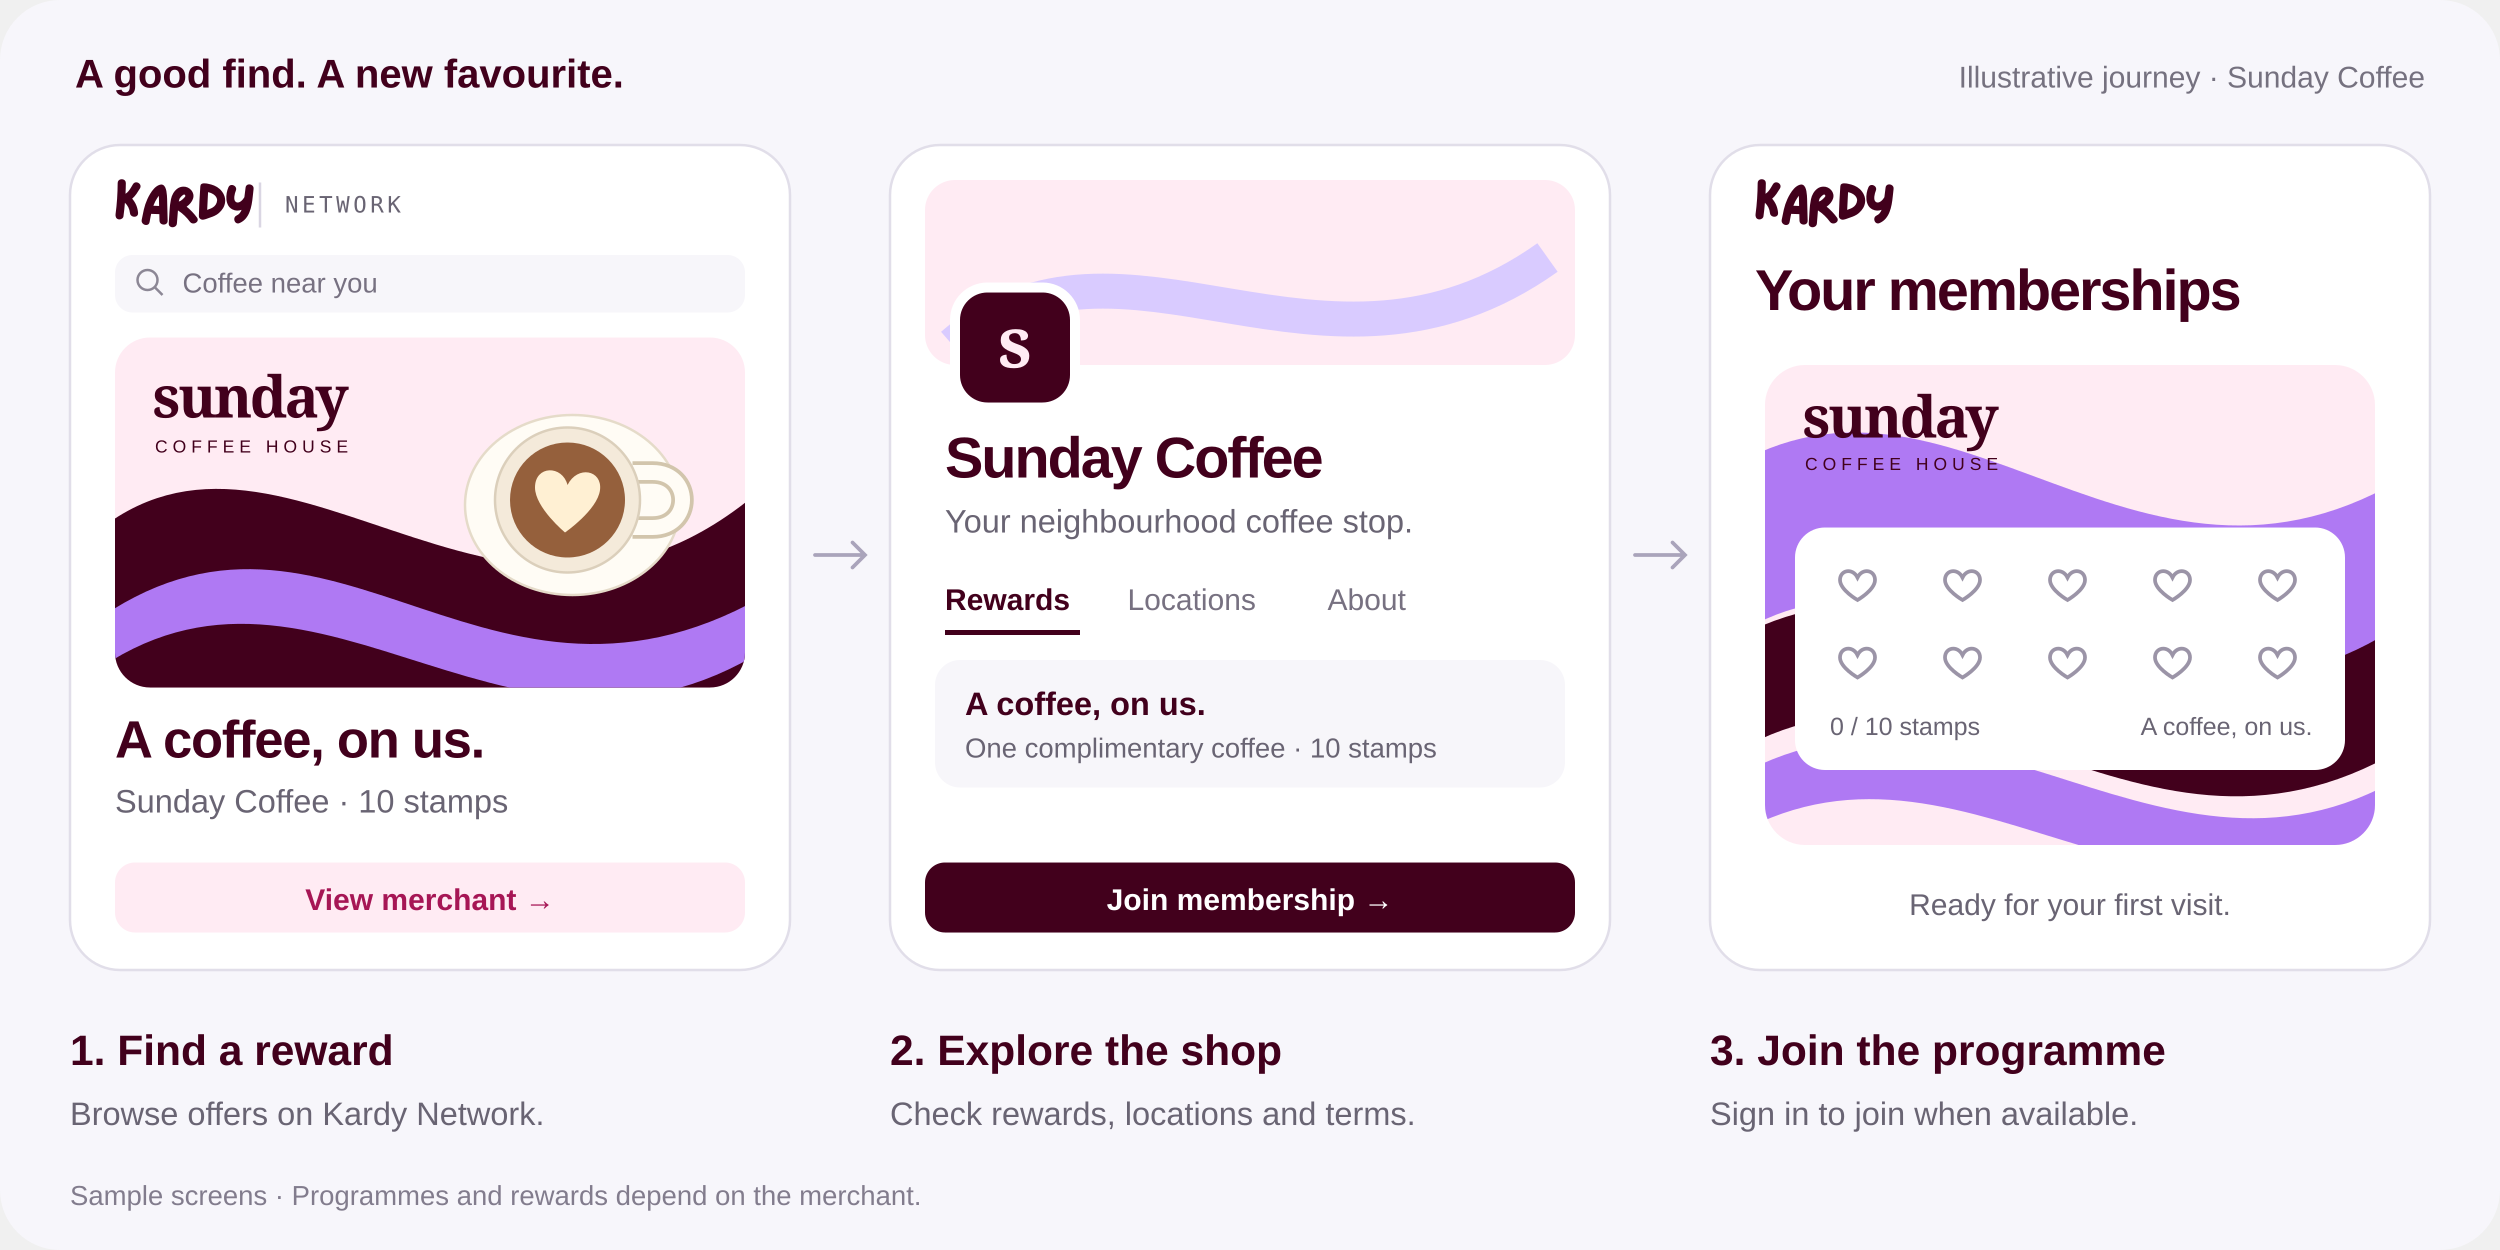
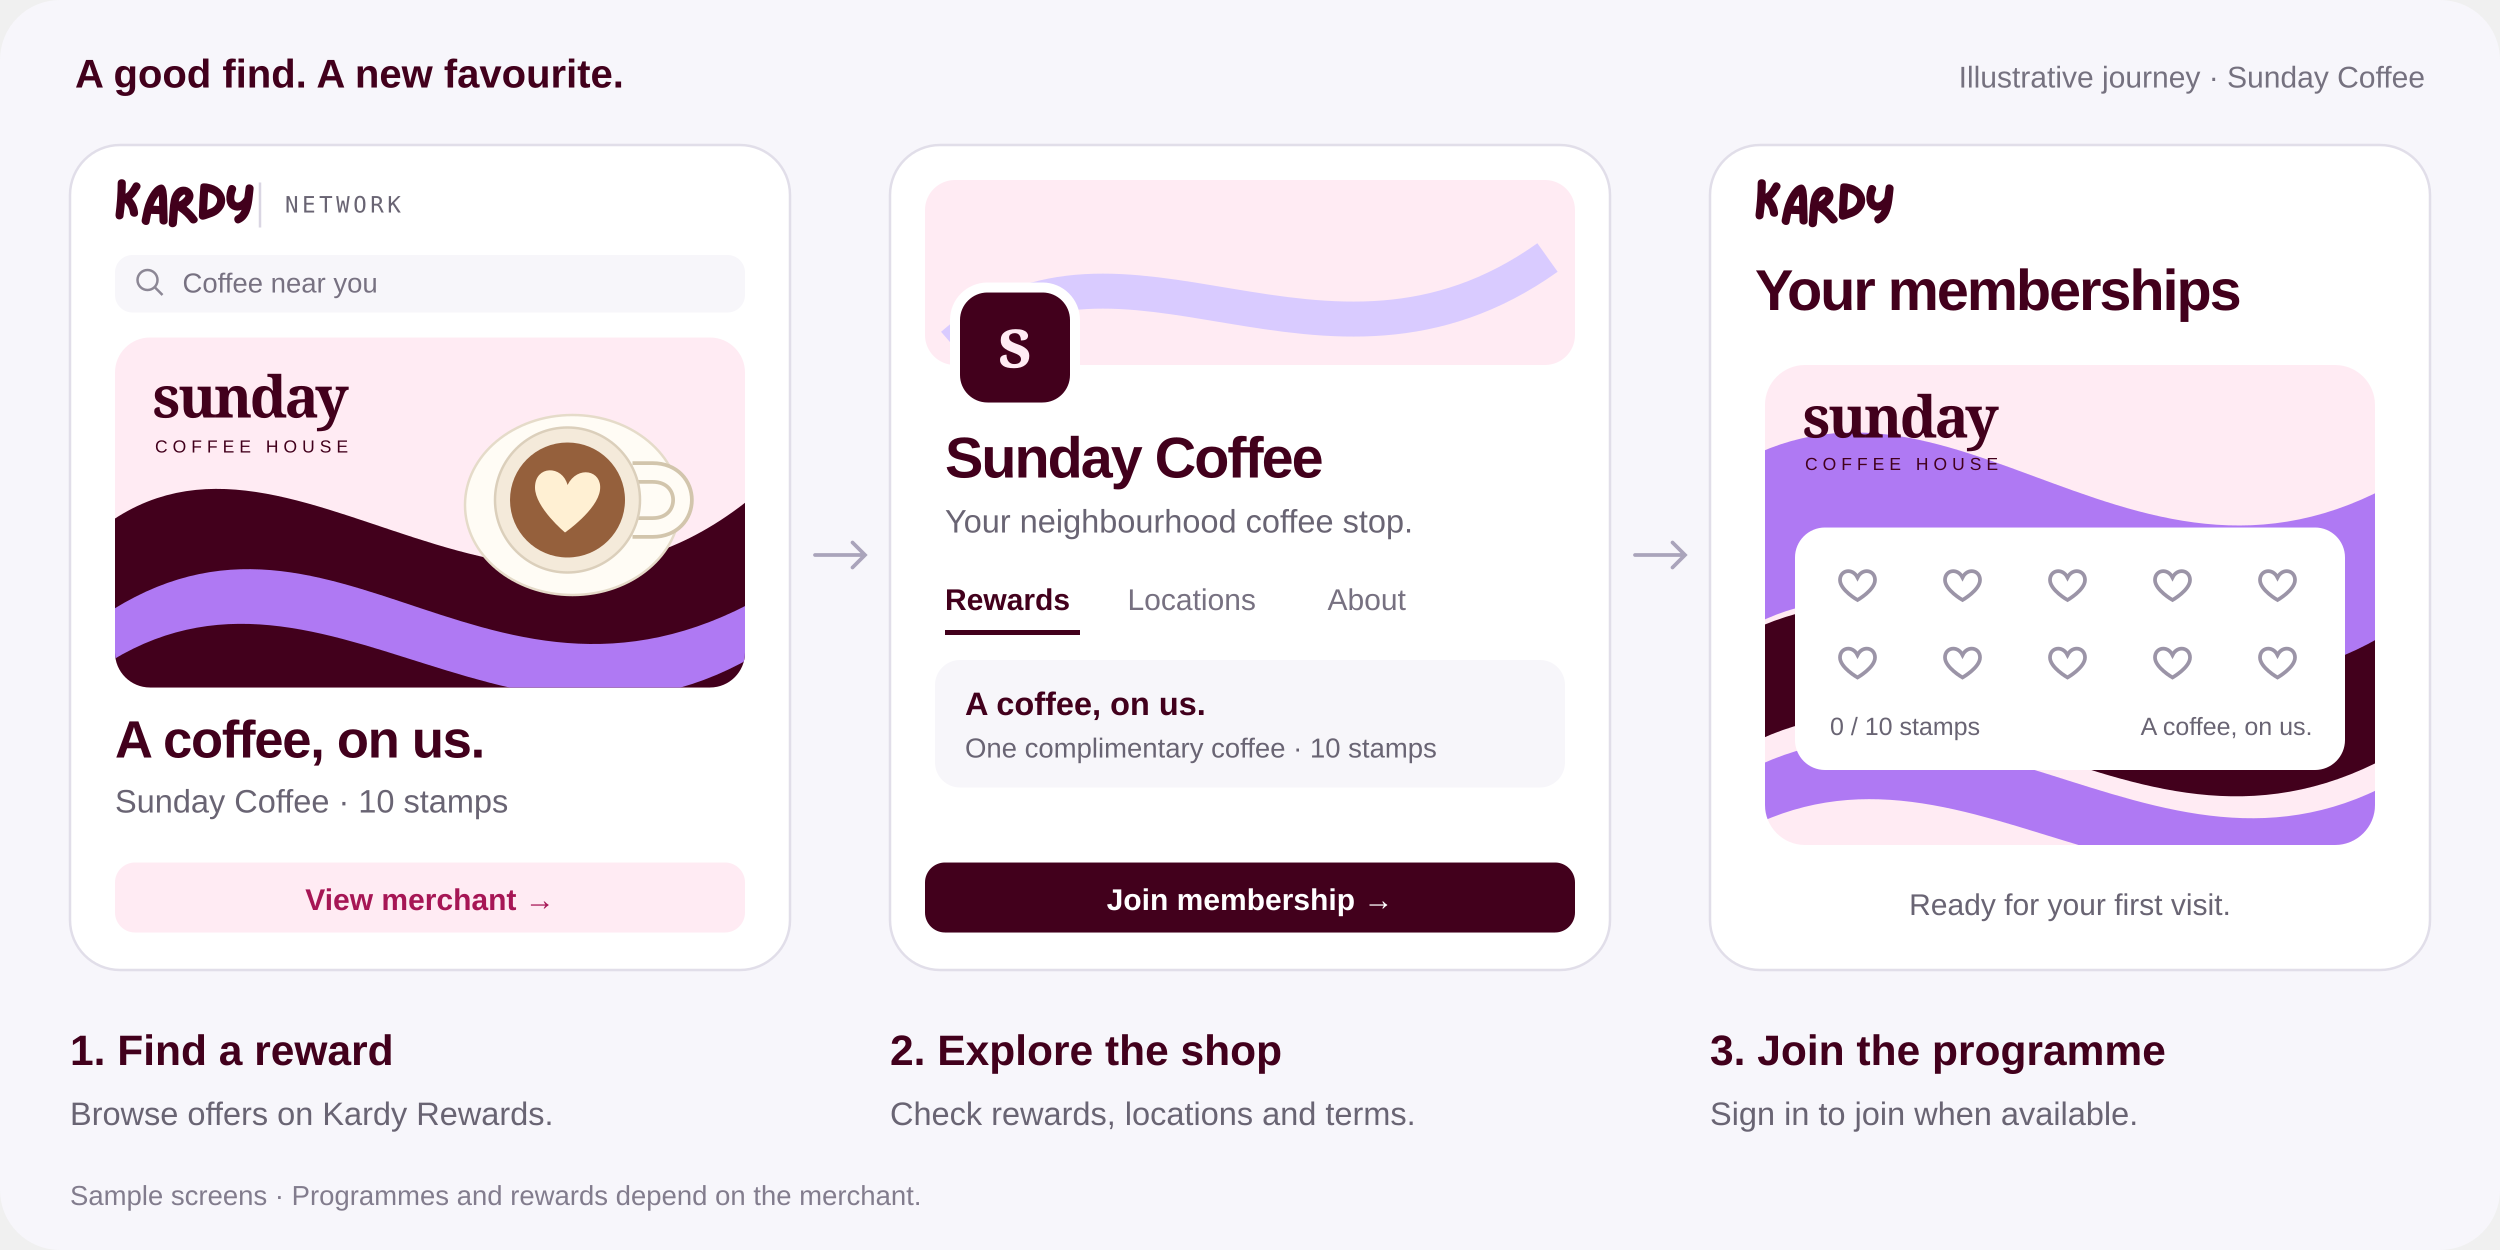
<svg xmlns="http://www.w3.org/2000/svg" viewBox="0 0 1000 500" fill="none" role="img" aria-labelledby="title desc">
  <defs>
    <clipPath id="offer">
      <rect width="252" height="140" rx="14" />
    </clipPath>
    <clipPath id="card">
      <rect width="244" height="192" rx="16" />
    </clipPath>
    <g id="heart" fill="none" stroke="#9B94A7" stroke-width="1.5">
      <path d="M0 3C0-1 5-2 7 2c2-4 7-3 7 1 0 4-7 8-7 8S0 7 0 3Z" />
    </g>
    <g id="arrow" fill="none" stroke="#AAA4BB" stroke-width="1.5" stroke-linecap="round">
      <path d="M0 0h20m-5-5 5 5-5 5" />
    </g>
  </defs>
  <rect width="1000" height="500" rx="24" fill="#F7F6FB" />
  <g font-family="Arial, Helvetica, sans-serif" fill="#42001C">
    <text x="30" y="35" font-size="16" font-weight="700">A good find. A new favourite.</text>
    <text x="970" y="35" text-anchor="end" font-size="12" fill="#75717F">Illustrative journey · Sunday Coffee</text>
    <g fill="white" stroke="#E1DEE9">
      <rect x="28" y="58" width="288" height="330" rx="20" />
      <rect x="356" y="58" width="288" height="330" rx="20" />
      <rect x="684" y="58" width="288" height="330" rx="20" />
    </g>
    <use href="#arrow" x="326" y="222" />
    <use href="#arrow" x="654" y="222" />
    <svg x="46" y="70.78" width="55.65" height="21" viewBox="325 255 790 277" fill="#42001C">
      <path d="M 154.594 -195.406 C 148.406 -184.895 141.754 -174.535 134.641 -164.328 C 127.535 -154.129 119.348 -145.008 110.078 -136.969 C 129.859 -114.289 141.086 -87.391 143.766 -56.266 C 144.18 -50.492 143 -45.805 140.219 -42.203 C 137.438 -38.598 133.828 -36.227 129.391 -35.094 C 124.961 -33.957 120.379 -33.957 115.641 -35.094 C 110.898 -36.227 106.773 -38.598 103.266 -42.203 C 99.766 -45.805 97.805 -50.492 97.391 -56.266 C 96.359 -67.398 93.367 -77.914 88.422 -87.812 C 83.473 -97.707 76.984 -106.363 68.953 -113.781 C 66.891 -87.602 64.102 -61.734 60.594 -36.172 C 59.977 -32.047 58.07 -28.594 54.875 -25.812 C 51.688 -23.031 47.977 -21.07 43.75 -19.938 C 39.52 -18.801 35.551 -18.75 31.844 -19.781 C 25.25 -21.645 20.711 -25.305 18.234 -30.766 C 15.766 -36.223 14.941 -42.047 15.766 -48.234 C 19.68 -77.504 22.617 -106.926 24.578 -136.5 C 26.535 -166.082 27.617 -195.613 27.828 -225.094 C 27.828 -231.07 29.375 -235.863 32.469 -239.469 C 35.562 -243.07 39.426 -245.441 44.062 -246.578 C 48.695 -247.711 53.332 -247.711 57.969 -246.578 C 62.602 -245.441 66.469 -243.07 69.562 -239.469 C 72.656 -235.863 74.203 -231.07 74.203 -225.094 C 73.992 -214.988 73.785 -204.938 73.578 -194.938 C 73.379 -184.945 72.969 -174.898 72.344 -164.797 C 78.531 -168.504 84.195 -173.5 89.344 -179.781 C 94.5 -186.07 99.141 -192.723 103.266 -199.734 C 107.391 -206.742 111.102 -213.031 114.406 -218.594 C 117.488 -223.75 121.242 -227.098 125.672 -228.641 C 130.109 -230.191 134.645 -230.348 139.281 -229.109 C 143.926 -227.867 147.945 -225.547 151.344 -222.141 C 154.75 -218.742 156.863 -214.727 157.688 -210.094 C 158.508 -205.457 157.477 -200.562 154.594 -195.406 Z M 154.594 -195.406 " transform="translate(312.3325 504.75)" />
      <path d="M 160.156 -135.734 C 160.781 -115.117 161.297 -94.504 161.703 -73.891 C 162.117 -53.285 162.633 -32.676 163.25 -12.062 C 163.457 -6.082 162.016 -1.289 158.922 2.312 C 155.828 5.926 152.016 8.297 147.484 9.422 C 142.953 10.555 138.363 10.504 133.719 9.266 C 129.082 8.035 125.164 5.664 121.969 2.156 C 118.781 -1.34 117.082 -6.082 116.875 -12.062 C 116.664 -18.238 116.508 -24.422 116.406 -30.609 C 116.301 -36.797 116.145 -42.977 115.938 -49.156 L 69.562 -50.703 C 67.914 -43.078 66.367 -35.348 64.922 -27.516 C 63.484 -19.68 62.039 -11.848 60.594 -4.016 C 59.57 1.754 57.254 5.977 53.641 8.656 C 50.035 11.332 45.863 12.672 41.125 12.672 C 36.383 12.672 31.898 11.43 27.672 8.953 C 23.441 6.484 20.141 3.086 17.766 -1.234 C 15.398 -5.566 14.734 -10.617 15.766 -16.391 C 19.473 -36.586 23.645 -56.578 28.281 -76.359 C 32.926 -96.148 39.473 -115.426 47.922 -134.188 C 52.047 -143.457 57.301 -153.453 63.688 -164.172 C 70.082 -174.891 77.348 -184.734 85.484 -193.703 C 93.629 -202.672 102.648 -209.32 112.547 -213.656 C 121.816 -217.562 129.336 -218.281 135.109 -215.812 C 140.879 -213.344 145.414 -208.859 148.719 -202.359 C 152.02 -195.867 154.441 -188.5 155.984 -180.25 C 157.523 -172.008 158.551 -163.867 159.062 -155.828 C 159.582 -147.785 159.945 -141.086 160.156 -135.734 Z M 84.094 -101.719 C 83.895 -100.895 83.641 -100.07 83.328 -99.25 C 83.016 -98.426 82.656 -97.602 82.25 -96.781 C 87.812 -96.57 93.27 -96.363 98.625 -96.156 C 103.988 -95.945 109.348 -95.738 114.703 -95.531 C 114.504 -102.133 114.352 -108.785 114.25 -115.484 C 114.145 -122.18 113.988 -128.93 113.781 -135.734 C 113.57 -138.41 113.469 -141.242 113.469 -144.234 C 113.469 -147.223 113.469 -150.266 113.469 -153.359 C 109.969 -149.234 106.977 -145.211 104.5 -141.297 C 100.383 -135.109 96.625 -128.719 93.219 -122.125 C 89.82 -115.531 86.781 -108.727 84.094 -101.719 Z M 84.094 -101.719 " transform="translate(460.742 504.75)" />
      <path d="M 175.922 -29.375 C 179.43 -24.633 180.875 -19.992 180.25 -15.453 C 179.633 -10.922 177.676 -7.055 174.375 -3.859 C 171.082 -0.672 167.113 1.594 162.469 2.938 C 157.832 4.281 153.094 4.332 148.25 3.094 C 143.406 1.852 139.234 -1.133 135.734 -5.875 C 126.453 -18.656 116.094 -30.457 104.656 -41.281 C 93.219 -52.102 80.906 -61.844 67.719 -70.5 C 66.688 -58.125 65.707 -45.852 64.781 -33.688 C 63.852 -21.531 62.875 -9.27 61.844 3.094 C 61.426 9.07 59.516 13.812 56.109 17.312 C 52.711 20.82 48.645 23.191 43.906 24.422 C 39.164 25.66 34.578 25.66 30.141 24.422 C 25.711 23.191 22.055 20.82 19.172 17.312 C 16.285 13.812 15.047 9.07 15.453 3.094 C 17.305 -19.582 18.75 -42.566 19.781 -65.859 C 20.812 -89.148 23.598 -111.926 28.141 -134.188 C 30.398 -145.52 34.625 -156.547 40.812 -167.266 C 47 -177.984 54.883 -186.898 64.469 -194.016 C 74.051 -201.129 85.234 -204.891 98.016 -205.297 C 106.879 -205.711 115.273 -204.062 123.203 -200.344 C 131.141 -196.633 137.891 -191.535 143.453 -185.047 C 149.023 -178.555 152.789 -171.133 154.75 -162.781 C 156.707 -154.438 156.242 -145.832 153.359 -136.969 C 150.473 -128.312 145.781 -120.016 139.281 -112.078 C 132.789 -104.141 125.32 -97.285 116.875 -91.516 C 138.926 -73.785 158.609 -53.07 175.922 -29.375 Z M 109.766 -153.359 C 108.941 -157.484 107.344 -159.801 104.969 -160.312 C 102.594 -160.832 99.91 -160.16 96.922 -158.297 C 93.941 -156.441 91.008 -154.07 88.125 -151.188 C 85.238 -148.301 82.766 -145.469 80.703 -142.688 C 78.641 -139.906 77.297 -137.895 76.672 -136.656 C 75.023 -132.125 73.582 -126.973 72.344 -121.203 C 76.469 -121.816 80.176 -123.102 83.469 -125.062 C 86.77 -127.02 89.969 -129.441 93.062 -132.328 C 94.301 -133.566 96.363 -135.523 99.25 -138.203 C 102.133 -140.879 104.707 -143.66 106.969 -146.547 C 109.238 -149.441 110.172 -151.711 109.766 -153.359 Z M 109.766 -153.359 " transform="translate(614.7168 504.75)" />
      <path d="M 67.094 -221.688 C 79.25 -219.414 90.992 -216.016 102.328 -211.484 C 113.672 -206.953 124.188 -200.359 133.875 -191.703 C 144.383 -182.211 152.523 -170.922 158.297 -157.828 C 164.078 -144.742 166.141 -131.094 164.484 -116.875 C 163.047 -104.707 159.18 -93.473 152.891 -83.172 C 146.609 -72.867 138.93 -63.801 129.859 -55.969 C 119.754 -47.312 107.848 -40.352 94.141 -35.094 C 80.441 -29.832 67.301 -25.145 54.719 -21.031 C 51.219 -20 47.66 -19.066 44.047 -18.234 C 40.441 -17.41 36.891 -17.207 33.391 -17.625 C 28.441 -18.445 24.164 -20.816 20.562 -24.734 C 16.957 -28.648 15.254 -33.082 15.453 -38.031 C 16.898 -94.094 19.688 -150.363 23.812 -206.844 C 24.219 -213.238 26.328 -217.672 30.141 -220.141 C 33.953 -222.617 38.488 -223.957 43.75 -224.156 C 49.008 -224.363 54.113 -224.055 59.062 -223.234 C 61.738 -222.816 64.414 -222.301 67.094 -221.688 Z M 116.562 -114.094 C 119.445 -122.539 119.91 -130.113 117.953 -136.812 C 115.992 -143.508 112.438 -149.383 107.281 -154.438 C 102.133 -159.488 96.055 -163.66 89.047 -166.953 C 82.035 -170.254 74.926 -172.629 67.719 -174.078 C 65.656 -140.066 64.004 -106.469 62.766 -73.281 C 70.391 -75.75 77.754 -78.582 84.859 -81.781 C 91.973 -84.977 98.312 -89.148 103.875 -94.297 C 109.445 -99.453 113.676 -106.051 116.562 -114.094 Z M 116.562 -114.094 " transform="translate(785.6969 504.75)" />
      <path d="M 124.906 -199.734 C 125.531 -205.504 127.645 -209.938 131.25 -213.031 C 134.852 -216.125 138.973 -217.82 143.609 -218.125 C 148.254 -218.438 152.789 -217.613 157.219 -215.656 C 161.656 -213.695 165.16 -210.656 167.734 -206.531 C 170.305 -202.414 171.18 -197.473 170.359 -191.703 C 168.711 -178.297 167.164 -164.117 165.719 -149.172 C 164.281 -134.234 162.172 -119.238 159.391 -104.188 C 156.609 -89.145 152.586 -74.77 147.328 -61.062 C 142.066 -47.352 134.898 -35.086 125.828 -24.266 C 116.766 -13.441 105.125 -4.836 90.906 1.547 C 85.539 4.016 80.641 4.523 76.203 3.078 C 71.773 1.641 68.223 -0.984 65.547 -4.797 C 62.867 -8.609 61.27 -12.938 60.75 -17.781 C 60.238 -22.625 61.062 -27.207 63.219 -31.531 C 65.383 -35.863 69.148 -39.266 74.516 -41.734 C 81.523 -44.828 87.242 -49.207 91.672 -54.875 C 96.109 -60.551 99.664 -66.789 102.344 -73.594 C 93.895 -70.5 85.289 -69.051 76.531 -69.25 C 67.77 -69.457 59.16 -71.625 50.703 -75.75 C 39.578 -81.52 31.281 -89.453 25.812 -99.547 C 20.352 -109.648 17.109 -120.734 16.078 -132.797 C 15.047 -144.859 15.613 -156.914 17.781 -168.969 C 19.945 -181.031 23.191 -191.906 27.516 -201.594 C 29.785 -207.156 33.082 -210.914 37.406 -212.875 C 41.738 -214.832 46.223 -215.348 50.859 -214.422 C 55.492 -213.492 59.664 -211.535 63.375 -208.547 C 67.094 -205.555 69.617 -201.742 70.953 -197.109 C 72.297 -192.473 71.832 -187.473 69.562 -182.109 C 67.914 -178.398 66.266 -173.609 64.609 -167.734 C 62.961 -161.859 61.781 -155.625 61.062 -149.031 C 60.344 -142.438 60.598 -136.301 61.828 -130.625 C 63.066 -124.957 65.957 -120.68 70.5 -117.797 C 74.613 -115.117 79.094 -114.297 83.938 -115.328 C 88.781 -116.359 93.414 -118.52 97.844 -121.812 C 102.281 -125.113 106.25 -128.926 109.75 -133.25 C 113.258 -137.582 116.047 -141.602 118.109 -145.312 C 119.348 -154.383 120.484 -163.453 121.516 -172.516 C 122.547 -181.586 123.676 -190.66 124.906 -199.734 Z M 124.906 -199.734 " transform="translate(941.5269 504.75)" />
    </svg>
    <path d="M104 73v18" stroke="#DAD6E3" />
    <text x="114" y="85" font-family="Menlo, monospace" font-size="9" letter-spacing="1.4" fill="#696473">NETWORK</text>
    <rect x="46" y="102" width="252" height="23" rx="7" fill="#F7F6FA" />
    <circle cx="59" cy="112" r="4" fill="none" stroke="#8C8795" />
    <path d="m62 115 3 3" stroke="#8C8795" />
    <text x="73" y="117" font-size="11" fill="#777181">Coffee near you</text>
    <g transform="translate(46 135)" clip-path="url(#offer)">
      <rect width="252" height="140" fill="#ffebf3" />
      <path d="M-10 80C70 10 162 160 270 50v110H-10Z" fill="#42001C" />
      <path d="M-10 115c98-72 161 60 280-18v21c-108 79-187-51-280 17Z" fill="#AF79F3" />
      <ellipse cx="183" cy="67" rx="43" ry="36" fill="#FFFCF5" stroke="#E5DBC9" />
      <path d="M207 54h8c16 0 16 22 0 22h-8" fill="none" stroke="#D2C5AC" stroke-width="9" />
      <path d="M207 54h8c16 0 16 22 0 22h-8" fill="none" stroke="#FFFCF5" stroke-width="6" />
      <circle cx="181" cy="65" r="29" fill="#F4EADA" stroke="#DBCFBB" />
      <circle cx="181" cy="65" r="23" fill="#95603C" />
      <path d="M168 60c0-9 11-9 13-1 4-8 14-6 13 2-1 8-14 17-14 17s-12-10-12-18Z" fill="#FFF0D3" />
      <text x="15" y="32" font-family="Georgia, serif" font-size="23" font-weight="700" letter-spacing="-1">sunday</text>
      <text x="16" y="46" font-size="7" letter-spacing="2">COFFEE HOUSE</text>
    </g>
    <text x="46" y="303" font-size="21" font-weight="700" letter-spacing="-.5">A coffee, on us.</text>
    <text x="46" y="325" font-size="13" fill="#696473">Sunday Coffee · 10 stamps</text>
    <rect x="46" y="345" width="252" height="28" rx="8" fill="#ffebf3" />
    <text x="172" y="364" text-anchor="middle" font-size="12" fill="#a61655" font-weight="700">View merchant →</text>
    <rect x="370" y="72" width="260" height="74" rx="12" fill="#ffebf3" />
    <path d="M381 138c68-59 148 29 238-35" fill="none" stroke="#D9CBFF" stroke-width="14" />
    <rect x="382" y="115" width="48" height="48" rx="13" fill="#42001C" stroke="white" stroke-width="4" />
    <text x="406" y="147" text-anchor="middle" font-family="Georgia, serif" font-size="28" font-weight="700" fill="#ffebf3">s</text>
    <text x="378" y="191" font-size="23" font-weight="700" letter-spacing="-.8">Sunday Coffee</text>
    <text x="378" y="213" font-size="13" fill="#696473">Your neighbourhood coffee stop.</text>
    <text x="378" y="244" font-size="12" font-weight="700" fill="#42001C">Rewards</text>
    <text x="451" y="244" font-size="12" fill="#777181">Locations</text>
    <text x="531" y="244" font-size="12" fill="#777181">About</text>
    <path d="M378 253h54" stroke="#42001C" stroke-width="2" />
    <rect x="374" y="264" width="252" height="51" rx="10" fill="#F7F6FA" />
    <text x="386" y="286" font-size="13" font-weight="700">A coffee, on us.</text>
    <text x="386" y="303" font-size="11" fill="#696473">One complimentary coffee · 10 stamps</text>
    <rect x="370" y="345" width="260" height="28" rx="8" fill="#42001C" />
    <text x="500" y="364" text-anchor="middle" font-size="12" fill="white" font-weight="700">Join membership →</text>
    <svg x="702" y="70.78" width="55.65" height="21" viewBox="325 255 790 277" fill="#42001C">
      <path d="M 154.594 -195.406 C 148.406 -184.895 141.754 -174.535 134.641 -164.328 C 127.535 -154.129 119.348 -145.008 110.078 -136.969 C 129.859 -114.289 141.086 -87.391 143.766 -56.266 C 144.18 -50.492 143 -45.805 140.219 -42.203 C 137.438 -38.598 133.828 -36.227 129.391 -35.094 C 124.961 -33.957 120.379 -33.957 115.641 -35.094 C 110.898 -36.227 106.773 -38.598 103.266 -42.203 C 99.766 -45.805 97.805 -50.492 97.391 -56.266 C 96.359 -67.398 93.367 -77.914 88.422 -87.812 C 83.473 -97.707 76.984 -106.363 68.953 -113.781 C 66.891 -87.602 64.102 -61.734 60.594 -36.172 C 59.977 -32.047 58.07 -28.594 54.875 -25.812 C 51.688 -23.031 47.977 -21.07 43.75 -19.938 C 39.52 -18.801 35.551 -18.75 31.844 -19.781 C 25.25 -21.645 20.711 -25.305 18.234 -30.766 C 15.766 -36.223 14.941 -42.047 15.766 -48.234 C 19.68 -77.504 22.617 -106.926 24.578 -136.5 C 26.535 -166.082 27.617 -195.613 27.828 -225.094 C 27.828 -231.07 29.375 -235.863 32.469 -239.469 C 35.562 -243.07 39.426 -245.441 44.062 -246.578 C 48.695 -247.711 53.332 -247.711 57.969 -246.578 C 62.602 -245.441 66.469 -243.07 69.562 -239.469 C 72.656 -235.863 74.203 -231.07 74.203 -225.094 C 73.992 -214.988 73.785 -204.938 73.578 -194.938 C 73.379 -184.945 72.969 -174.898 72.344 -164.797 C 78.531 -168.504 84.195 -173.5 89.344 -179.781 C 94.5 -186.07 99.141 -192.723 103.266 -199.734 C 107.391 -206.742 111.102 -213.031 114.406 -218.594 C 117.488 -223.75 121.242 -227.098 125.672 -228.641 C 130.109 -230.191 134.645 -230.348 139.281 -229.109 C 143.926 -227.867 147.945 -225.547 151.344 -222.141 C 154.75 -218.742 156.863 -214.727 157.688 -210.094 C 158.508 -205.457 157.477 -200.562 154.594 -195.406 Z M 154.594 -195.406 " transform="translate(312.3325 504.75)" />
      <path d="M 160.156 -135.734 C 160.781 -115.117 161.297 -94.504 161.703 -73.891 C 162.117 -53.285 162.633 -32.676 163.25 -12.062 C 163.457 -6.082 162.016 -1.289 158.922 2.312 C 155.828 5.926 152.016 8.297 147.484 9.422 C 142.953 10.555 138.363 10.504 133.719 9.266 C 129.082 8.035 125.164 5.664 121.969 2.156 C 118.781 -1.34 117.082 -6.082 116.875 -12.062 C 116.664 -18.238 116.508 -24.422 116.406 -30.609 C 116.301 -36.797 116.145 -42.977 115.938 -49.156 L 69.562 -50.703 C 67.914 -43.078 66.367 -35.348 64.922 -27.516 C 63.484 -19.68 62.039 -11.848 60.594 -4.016 C 59.57 1.754 57.254 5.977 53.641 8.656 C 50.035 11.332 45.863 12.672 41.125 12.672 C 36.383 12.672 31.898 11.43 27.672 8.953 C 23.441 6.484 20.141 3.086 17.766 -1.234 C 15.398 -5.566 14.734 -10.617 15.766 -16.391 C 19.473 -36.586 23.645 -56.578 28.281 -76.359 C 32.926 -96.148 39.473 -115.426 47.922 -134.188 C 52.047 -143.457 57.301 -153.453 63.688 -164.172 C 70.082 -174.891 77.348 -184.734 85.484 -193.703 C 93.629 -202.672 102.648 -209.32 112.547 -213.656 C 121.816 -217.562 129.336 -218.281 135.109 -215.812 C 140.879 -213.344 145.414 -208.859 148.719 -202.359 C 152.02 -195.867 154.441 -188.5 155.984 -180.25 C 157.523 -172.008 158.551 -163.867 159.062 -155.828 C 159.582 -147.785 159.945 -141.086 160.156 -135.734 Z M 84.094 -101.719 C 83.895 -100.895 83.641 -100.07 83.328 -99.25 C 83.016 -98.426 82.656 -97.602 82.25 -96.781 C 87.812 -96.57 93.27 -96.363 98.625 -96.156 C 103.988 -95.945 109.348 -95.738 114.703 -95.531 C 114.504 -102.133 114.352 -108.785 114.25 -115.484 C 114.145 -122.18 113.988 -128.93 113.781 -135.734 C 113.57 -138.41 113.469 -141.242 113.469 -144.234 C 113.469 -147.223 113.469 -150.266 113.469 -153.359 C 109.969 -149.234 106.977 -145.211 104.5 -141.297 C 100.383 -135.109 96.625 -128.719 93.219 -122.125 C 89.82 -115.531 86.781 -108.727 84.094 -101.719 Z M 84.094 -101.719 " transform="translate(460.742 504.75)" />
      <path d="M 175.922 -29.375 C 179.43 -24.633 180.875 -19.992 180.25 -15.453 C 179.633 -10.922 177.676 -7.055 174.375 -3.859 C 171.082 -0.672 167.113 1.594 162.469 2.938 C 157.832 4.281 153.094 4.332 148.25 3.094 C 143.406 1.852 139.234 -1.133 135.734 -5.875 C 126.453 -18.656 116.094 -30.457 104.656 -41.281 C 93.219 -52.102 80.906 -61.844 67.719 -70.5 C 66.688 -58.125 65.707 -45.852 64.781 -33.688 C 63.852 -21.531 62.875 -9.27 61.844 3.094 C 61.426 9.07 59.516 13.812 56.109 17.312 C 52.711 20.82 48.645 23.191 43.906 24.422 C 39.164 25.66 34.578 25.66 30.141 24.422 C 25.711 23.191 22.055 20.82 19.172 17.312 C 16.285 13.812 15.047 9.07 15.453 3.094 C 17.305 -19.582 18.75 -42.566 19.781 -65.859 C 20.812 -89.148 23.598 -111.926 28.141 -134.188 C 30.398 -145.52 34.625 -156.547 40.812 -167.266 C 47 -177.984 54.883 -186.898 64.469 -194.016 C 74.051 -201.129 85.234 -204.891 98.016 -205.297 C 106.879 -205.711 115.273 -204.062 123.203 -200.344 C 131.141 -196.633 137.891 -191.535 143.453 -185.047 C 149.023 -178.555 152.789 -171.133 154.75 -162.781 C 156.707 -154.438 156.242 -145.832 153.359 -136.969 C 150.473 -128.312 145.781 -120.016 139.281 -112.078 C 132.789 -104.141 125.32 -97.285 116.875 -91.516 C 138.926 -73.785 158.609 -53.07 175.922 -29.375 Z M 109.766 -153.359 C 108.941 -157.484 107.344 -159.801 104.969 -160.312 C 102.594 -160.832 99.91 -160.16 96.922 -158.297 C 93.941 -156.441 91.008 -154.07 88.125 -151.188 C 85.238 -148.301 82.766 -145.469 80.703 -142.688 C 78.641 -139.906 77.297 -137.895 76.672 -136.656 C 75.023 -132.125 73.582 -126.973 72.344 -121.203 C 76.469 -121.816 80.176 -123.102 83.469 -125.062 C 86.77 -127.02 89.969 -129.441 93.062 -132.328 C 94.301 -133.566 96.363 -135.523 99.25 -138.203 C 102.133 -140.879 104.707 -143.66 106.969 -146.547 C 109.238 -149.441 110.172 -151.711 109.766 -153.359 Z M 109.766 -153.359 " transform="translate(614.7168 504.75)" />
      <path d="M 67.094 -221.688 C 79.25 -219.414 90.992 -216.016 102.328 -211.484 C 113.672 -206.953 124.188 -200.359 133.875 -191.703 C 144.383 -182.211 152.523 -170.922 158.297 -157.828 C 164.078 -144.742 166.141 -131.094 164.484 -116.875 C 163.047 -104.707 159.18 -93.473 152.891 -83.172 C 146.609 -72.867 138.93 -63.801 129.859 -55.969 C 119.754 -47.312 107.848 -40.352 94.141 -35.094 C 80.441 -29.832 67.301 -25.145 54.719 -21.031 C 51.219 -20 47.66 -19.066 44.047 -18.234 C 40.441 -17.41 36.891 -17.207 33.391 -17.625 C 28.441 -18.445 24.164 -20.816 20.562 -24.734 C 16.957 -28.648 15.254 -33.082 15.453 -38.031 C 16.898 -94.094 19.688 -150.363 23.812 -206.844 C 24.219 -213.238 26.328 -217.672 30.141 -220.141 C 33.953 -222.617 38.488 -223.957 43.75 -224.156 C 49.008 -224.363 54.113 -224.055 59.062 -223.234 C 61.738 -222.816 64.414 -222.301 67.094 -221.688 Z M 116.562 -114.094 C 119.445 -122.539 119.91 -130.113 117.953 -136.812 C 115.992 -143.508 112.438 -149.383 107.281 -154.438 C 102.133 -159.488 96.055 -163.66 89.047 -166.953 C 82.035 -170.254 74.926 -172.629 67.719 -174.078 C 65.656 -140.066 64.004 -106.469 62.766 -73.281 C 70.391 -75.75 77.754 -78.582 84.859 -81.781 C 91.973 -84.977 98.312 -89.148 103.875 -94.297 C 109.445 -99.453 113.676 -106.051 116.562 -114.094 Z M 116.562 -114.094 " transform="translate(785.6969 504.75)" />
      <path d="M 124.906 -199.734 C 125.531 -205.504 127.645 -209.938 131.25 -213.031 C 134.852 -216.125 138.973 -217.82 143.609 -218.125 C 148.254 -218.438 152.789 -217.613 157.219 -215.656 C 161.656 -213.695 165.16 -210.656 167.734 -206.531 C 170.305 -202.414 171.18 -197.473 170.359 -191.703 C 168.711 -178.297 167.164 -164.117 165.719 -149.172 C 164.281 -134.234 162.172 -119.238 159.391 -104.188 C 156.609 -89.145 152.586 -74.77 147.328 -61.062 C 142.066 -47.352 134.898 -35.086 125.828 -24.266 C 116.766 -13.441 105.125 -4.836 90.906 1.547 C 85.539 4.016 80.641 4.523 76.203 3.078 C 71.773 1.641 68.223 -0.984 65.547 -4.797 C 62.867 -8.609 61.27 -12.938 60.75 -17.781 C 60.238 -22.625 61.062 -27.207 63.219 -31.531 C 65.383 -35.863 69.148 -39.266 74.516 -41.734 C 81.523 -44.828 87.242 -49.207 91.672 -54.875 C 96.109 -60.551 99.664 -66.789 102.344 -73.594 C 93.895 -70.5 85.289 -69.051 76.531 -69.25 C 67.77 -69.457 59.16 -71.625 50.703 -75.75 C 39.578 -81.52 31.281 -89.453 25.812 -99.547 C 20.352 -109.648 17.109 -120.734 16.078 -132.797 C 15.047 -144.859 15.613 -156.914 17.781 -168.969 C 19.945 -181.031 23.191 -191.906 27.516 -201.594 C 29.785 -207.156 33.082 -210.914 37.406 -212.875 C 41.738 -214.832 46.223 -215.348 50.859 -214.422 C 55.492 -213.492 59.664 -211.535 63.375 -208.547 C 67.094 -205.555 69.617 -201.742 70.953 -197.109 C 72.297 -192.473 71.832 -187.473 69.562 -182.109 C 67.914 -178.398 66.266 -173.609 64.609 -167.734 C 62.961 -161.859 61.781 -155.625 61.062 -149.031 C 60.344 -142.438 60.598 -136.301 61.828 -130.625 C 63.066 -124.957 65.957 -120.68 70.5 -117.797 C 74.613 -115.117 79.094 -114.297 83.938 -115.328 C 88.781 -116.359 93.414 -118.52 97.844 -121.812 C 102.281 -125.113 106.25 -128.926 109.75 -133.25 C 113.258 -137.582 116.047 -141.602 118.109 -145.312 C 119.348 -154.383 120.484 -163.453 121.516 -172.516 C 122.547 -181.586 123.676 -190.66 124.906 -199.734 Z M 124.906 -199.734 " transform="translate(941.5269 504.75)" />
    </svg>
    <text x="702" y="124" font-size="23" font-weight="700" letter-spacing="-.8">Your memberships</text>
    <g transform="translate(706 146)">
      <g clip-path="url(#card)">
        <rect width="244" height="192" fill="#ffebf3" />
        <path d="M-20 45C75-20 150 118 265 39v61C152 181 67 46-20 114Z" fill="#AF79F3" />
        <path d="M-20 114c103-64 180 65 285-18v51c-113 78-187-54-285 13Z" fill="#42001C" />
        <path d="M-20 170c100-67 182 61 285-12v21c-109 75-188-51-285 14Z" fill="#AF79F3" />
      </g>
      <text x="15" y="29" font-family="Georgia, serif" font-size="23" font-weight="700" letter-spacing="-1">sunday</text>
      <text x="16" y="42" font-size="7" letter-spacing="2">COFFEE HOUSE</text>
      <rect x="12" y="65" width="220" height="97" rx="12" fill="white" />
      <use href="#heart" x="30" y="83" />
      <use href="#heart" x="72" y="83" />
      <use href="#heart" x="114" y="83" />
      <use href="#heart" x="156" y="83" />
      <use href="#heart" x="198" y="83" />
      <use href="#heart" x="30" y="114" />
      <use href="#heart" x="72" y="114" />
      <use href="#heart" x="114" y="114" />
      <use href="#heart" x="156" y="114" />
      <use href="#heart" x="198" y="114" />
      <text x="26" y="148" font-size="10" fill="#696473">0 / 10 stamps</text>
      <text x="219" y="148" text-anchor="end" font-size="10" fill="#696473">A coffee, on us.</text>
    </g>
    <text x="828" y="366" text-anchor="middle" font-size="12" fill="#696473">Ready for your first visit.</text>
    <g font-size="17" font-weight="700">
      <text x="28" y="426">1. Find a reward</text>
      <text x="356" y="426">2. Explore the shop</text>
      <text x="684" y="426">3. Join the programme</text>
    </g>
    <g font-size="13" fill="#696473">
-       <text x="28" y="450">Browse offers on Kardy Network.</text>
+       <text x="28" y="450">Browse offers on Kardy Rewards.</text>
      <text x="356" y="450">Check rewards, locations and terms.</text>
      <text x="684" y="450">Sign in to join when available.</text>
    </g>
    <text x="28" y="482" font-size="11" fill="#827C8D">Sample screens · Programmes and rewards depend on the merchant.</text>
  </g>
</svg>
